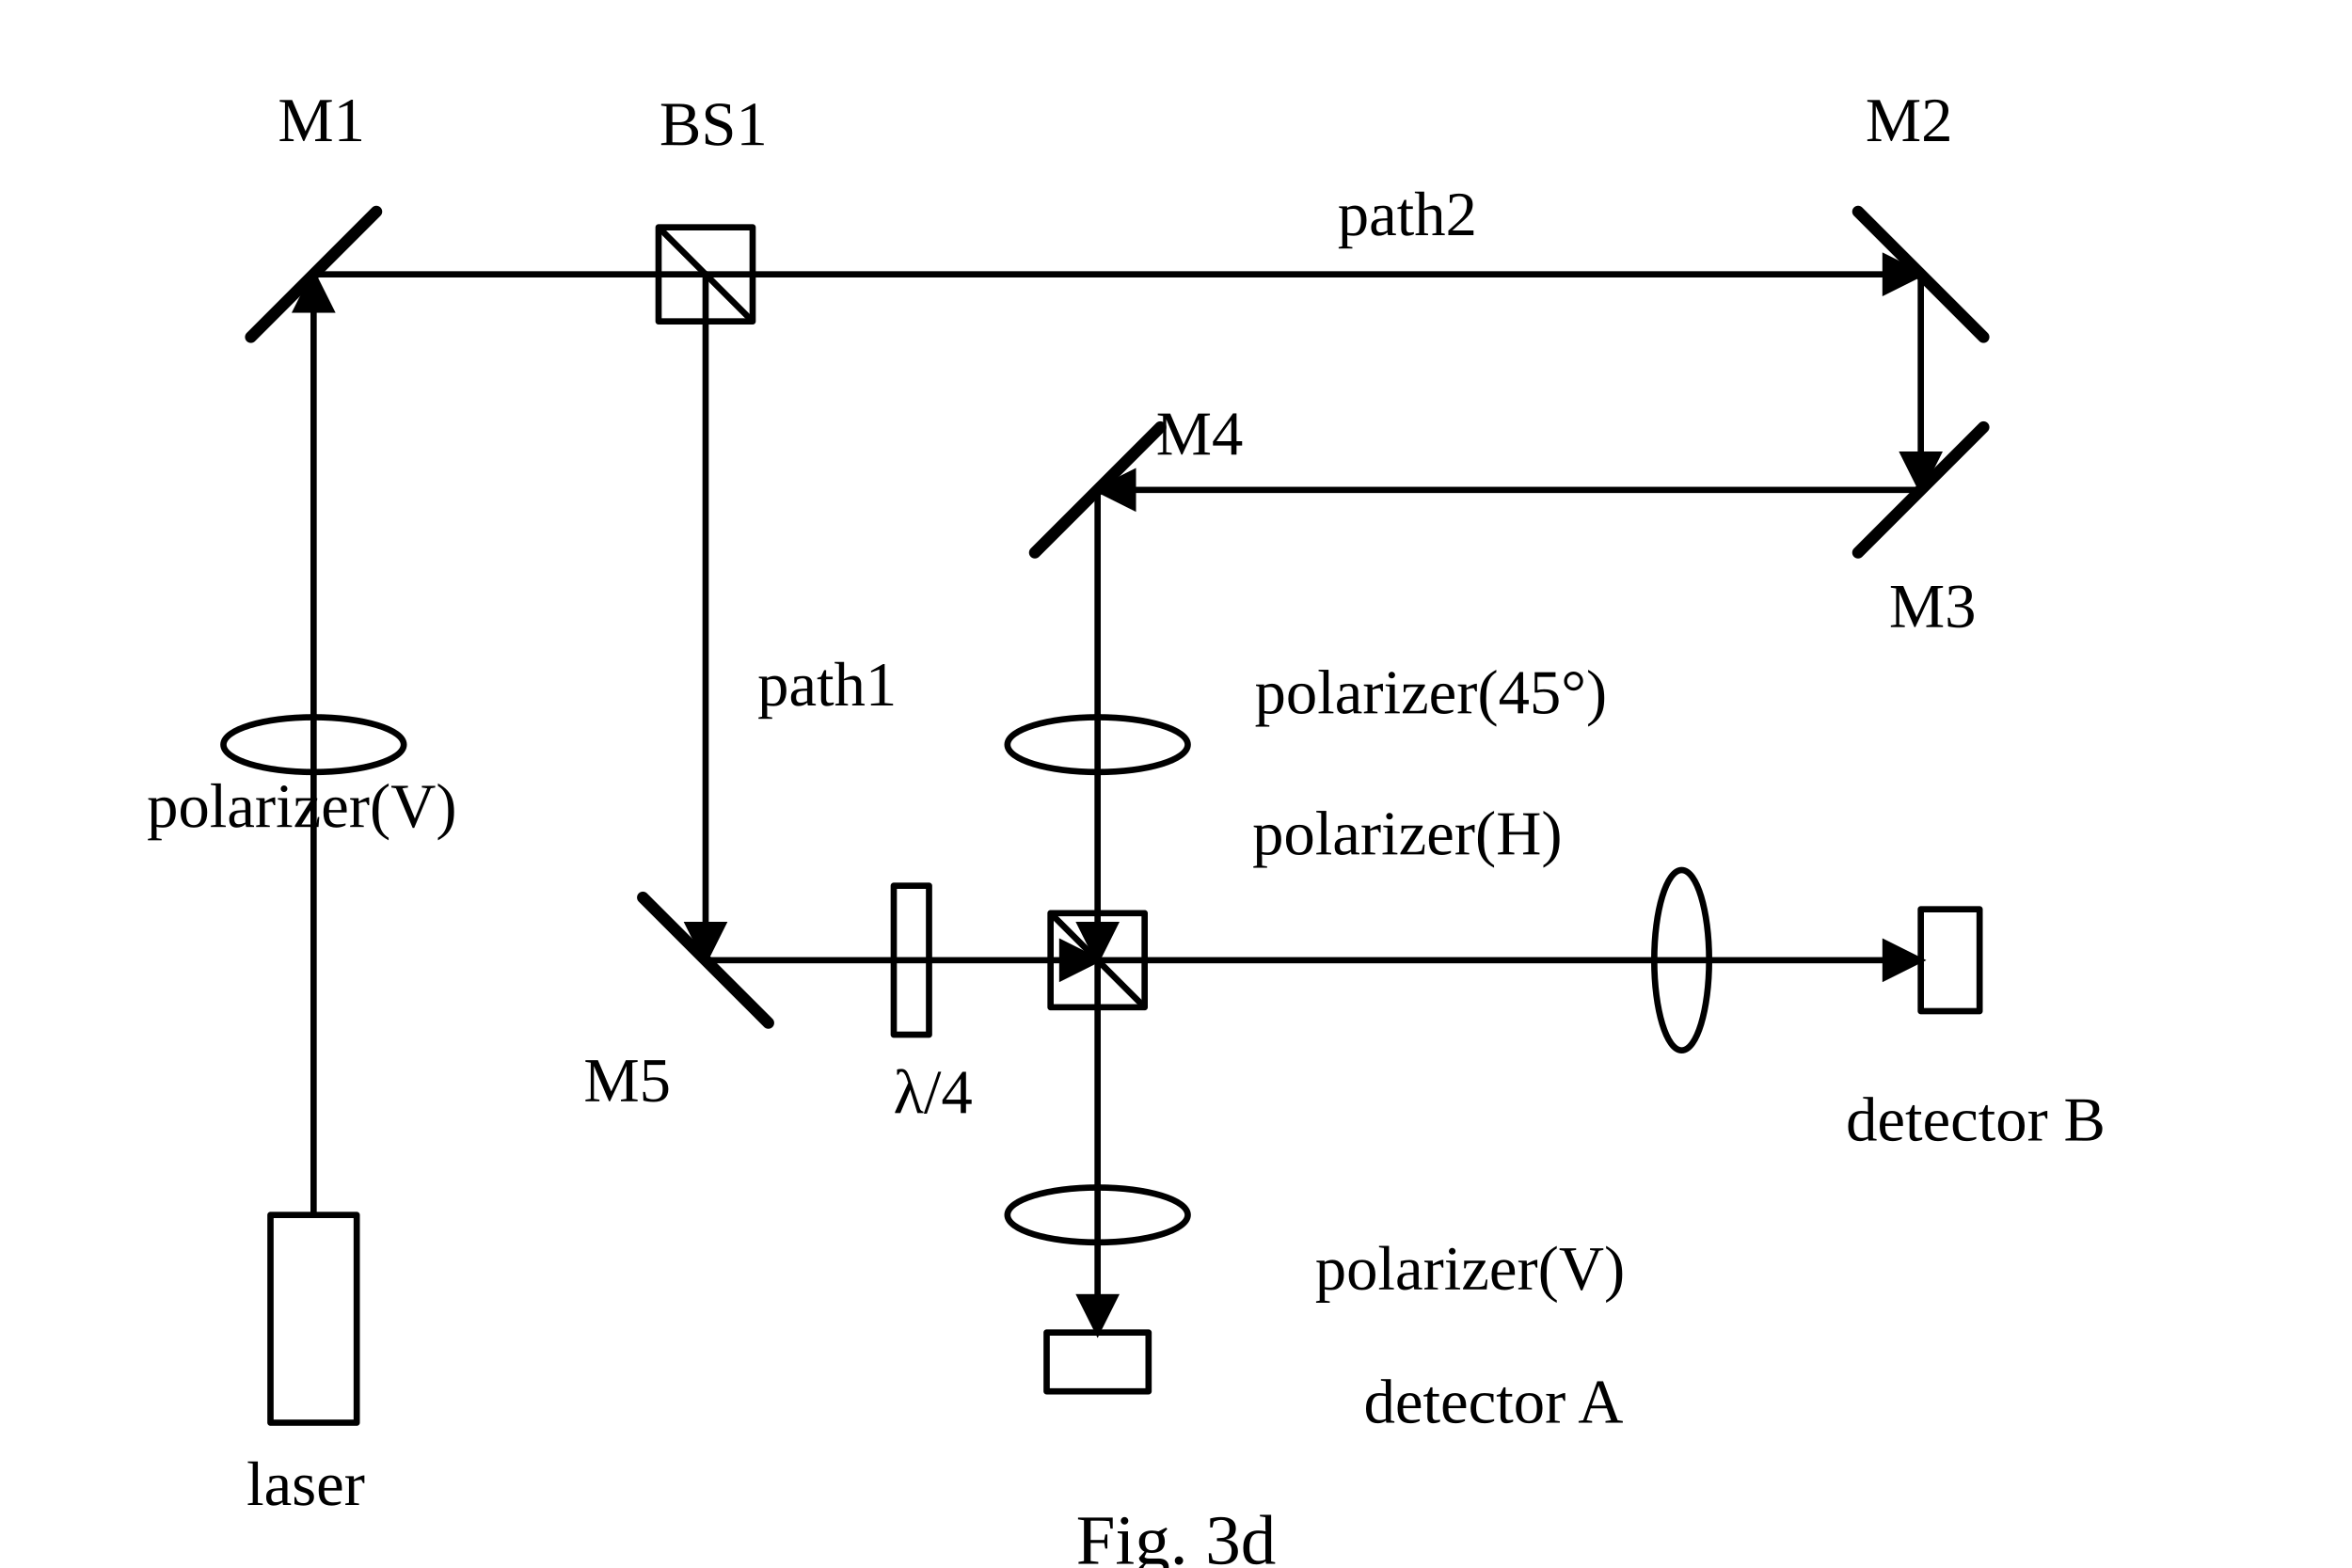
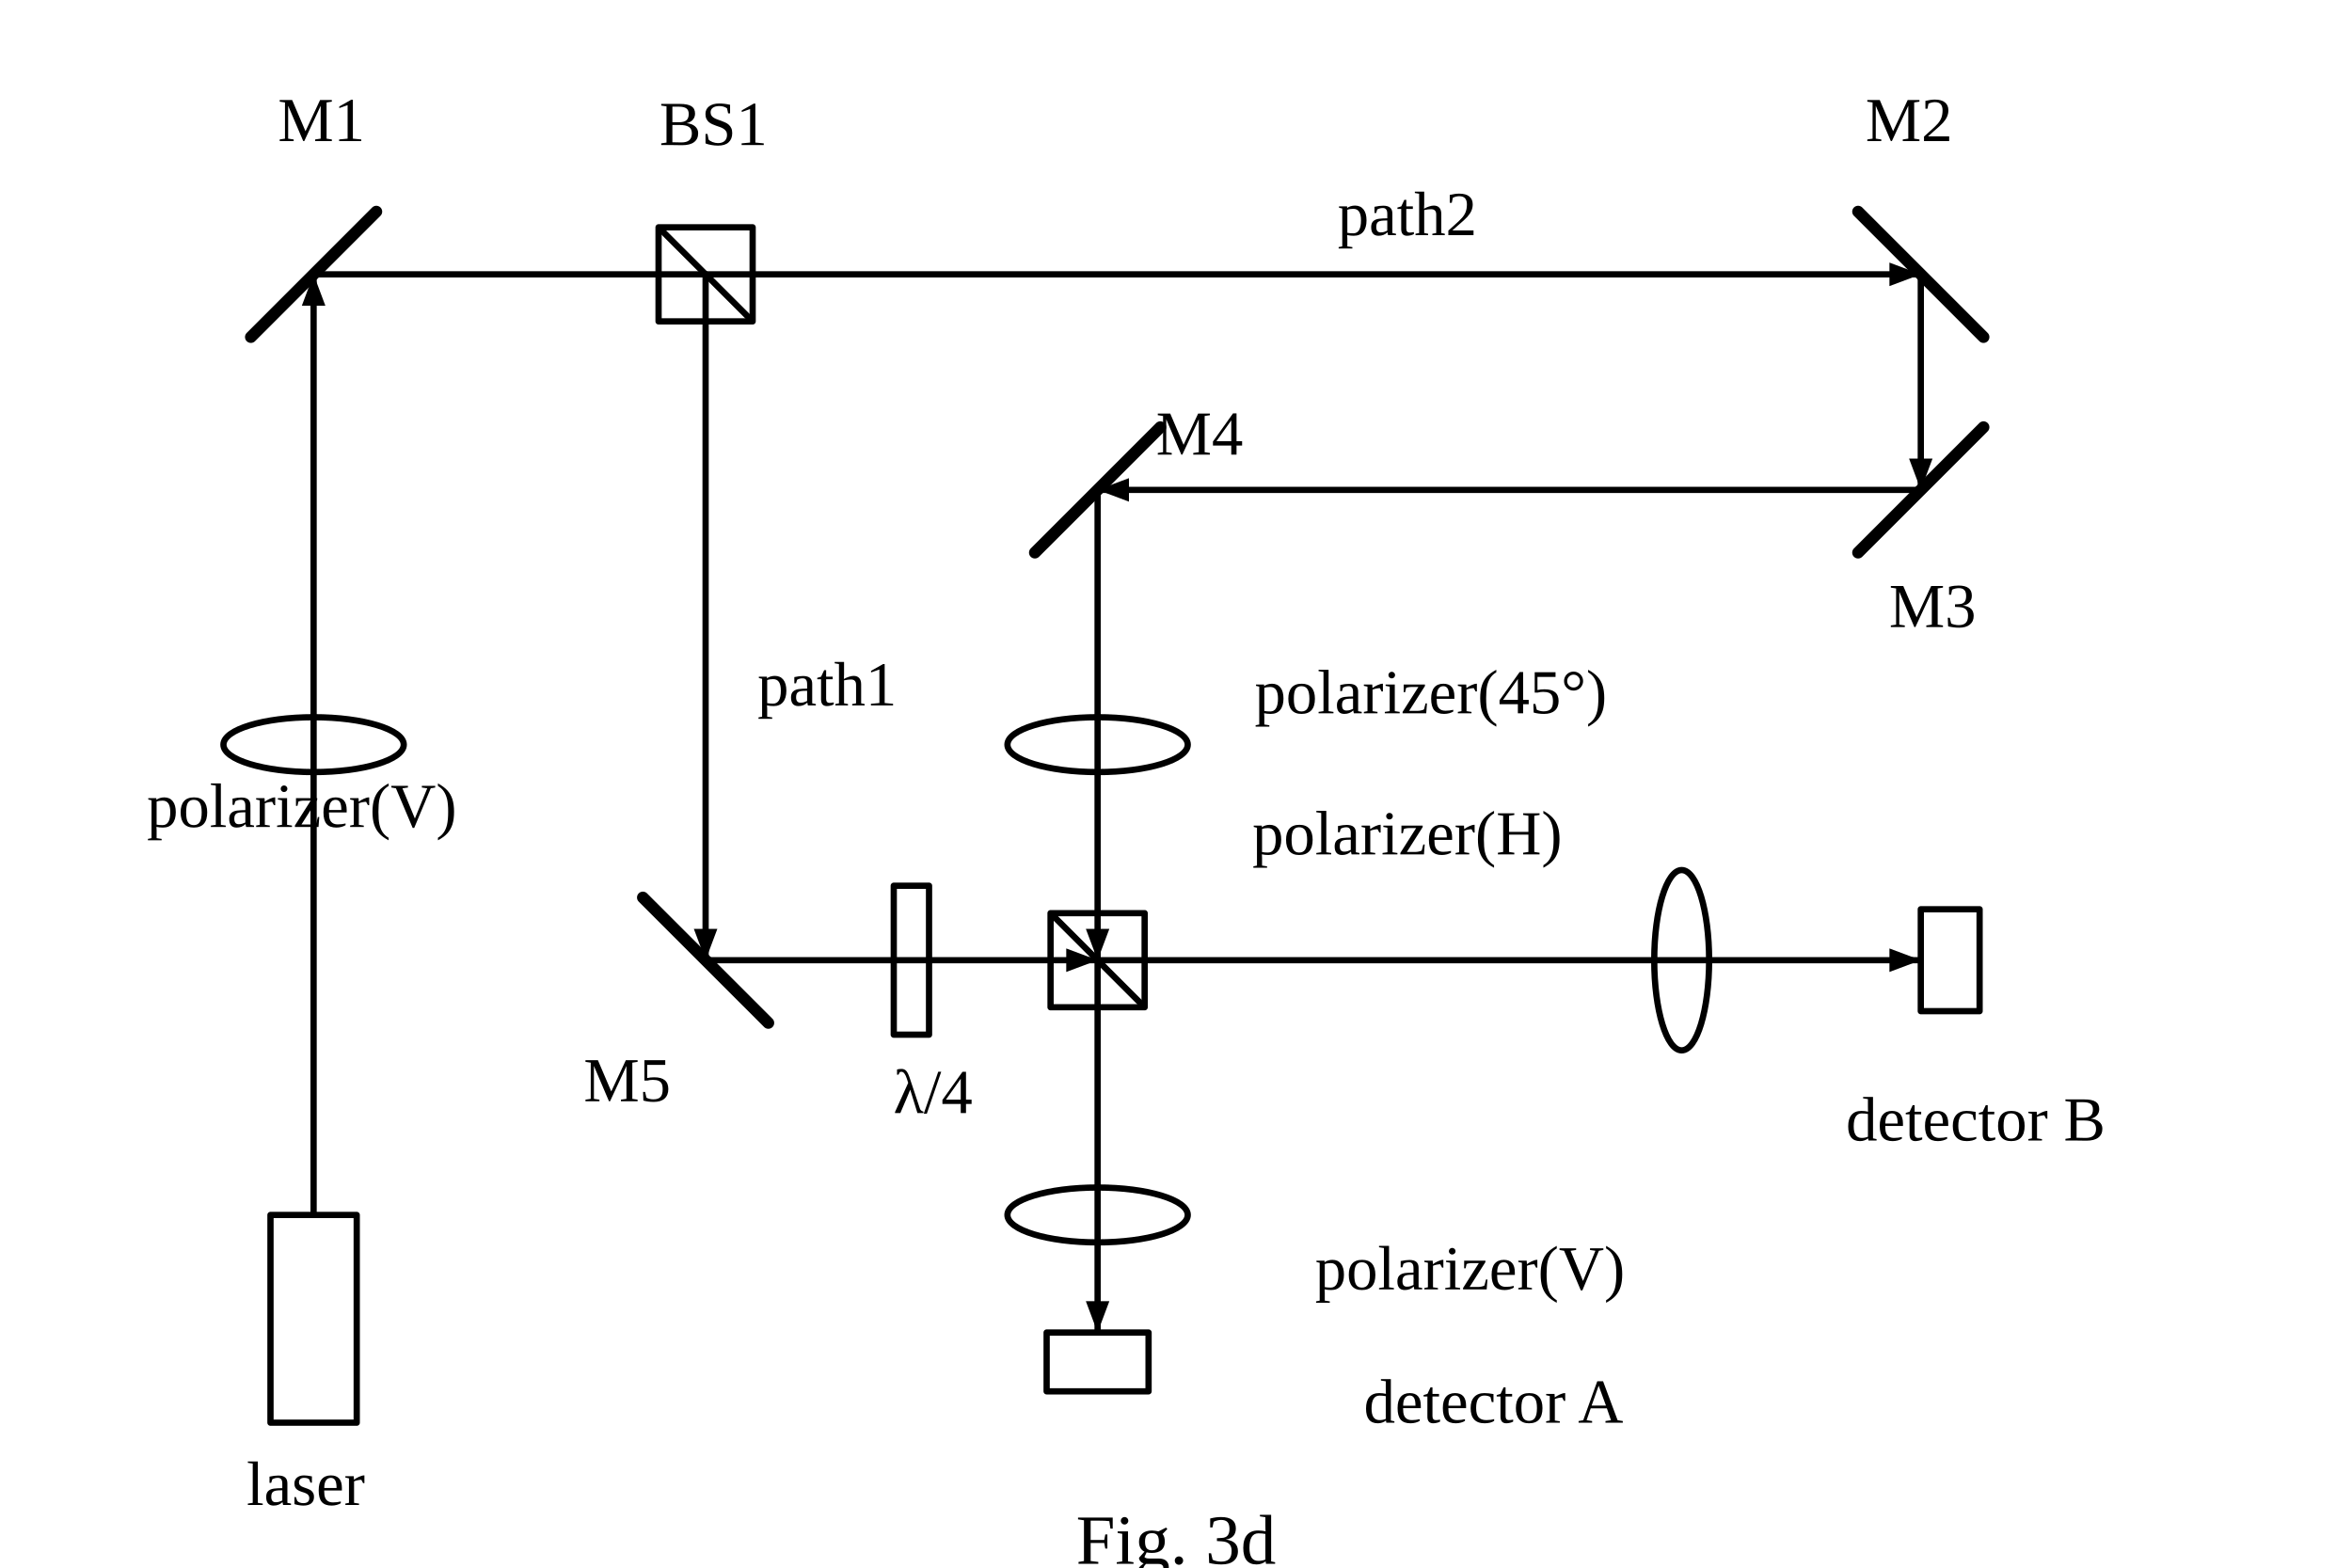
<svg xmlns="http://www.w3.org/2000/svg" width="600" height="400" viewBox="0 0 600 400">
  <defs>
    <marker id="arr" viewBox="0 0 8 8" refX="7" refY="4" markerWidth="7" markerHeight="7" orient="auto-start-reverse">
      <path d="M0 0 L8 4 L0 8 Z" fill="black" />
    </marker>
  </defs>
  <g fill="none" stroke="black" stroke-width="1.6" stroke-linecap="round" stroke-linejoin="round">
-     <path d="M80 310 L80 70" marker-end="url(#arr)" />
-     <path d="M80 70 L490 70" marker-end="url(#arr)" />
-     <path d="M490 70 L490 125" marker-end="url(#arr)" />
-     <path d="M490 125 L280 125" marker-end="url(#arr)" />
-     <path d="M280 125 L280 245" marker-end="url(#arr)" />
-     <path d="M180 70 L180 245" marker-end="url(#arr)" />
-     <path d="M180 245 L280 245" marker-end="url(#arr)" />
-     <path d="M280 245 L280 340" marker-end="url(#arr)" />
-     <path d="M280 245 L490 245" marker-end="url(#arr)" />
+     <path d="M80 310 L80 70" />
+     <path d="M80.000 70.000 L83.000 78.000 L77.000 78.000 Z" fill="black" stroke="none" />
+     <path d="M80 70 L490 70" />
+     <path d="M490.000 70.000 L482.000 73.000 L482.000 67.000 Z" fill="black" stroke="none" />
+     <path d="M490 70 L490 125" />
+     <path d="M490.000 125.000 L487.000 117.000 L493.000 117.000 Z" fill="black" stroke="none" />
+     <path d="M490 125 L280 125" />
+     <path d="M280.000 125.000 L288.000 122.000 L288.000 128.000 Z" fill="black" stroke="none" />
+     <path d="M280 125 L280 245" />
+     <path d="M280.000 245.000 L277.000 237.000 L283.000 237.000 Z" fill="black" stroke="none" />
+     <path d="M180 70 L180 245" />
+     <path d="M180.000 245.000 L177.000 237.000 L183.000 237.000 Z" fill="black" stroke="none" />
+     <path d="M180 245 L280 245" />
+     <path d="M280.000 245.000 L272.000 248.000 L272.000 242.000 Z" fill="black" stroke="none" />
+     <path d="M280 245 L280 340" />
+     <path d="M280.000 340.000 L277.000 332.000 L283.000 332.000 Z" fill="black" stroke="none" />
+     <path d="M280 245 L490 245" />
+     <path d="M490.000 245.000 L482.000 248.000 L482.000 242.000 Z" fill="black" stroke="none" />
    <path d="M64 86 L96 54" stroke-width="3" />
    <path d="M474 54 L506 86" stroke-width="3" />
    <path d="M474 141 L506 109" stroke-width="3" />
    <path d="M264 141 L296 109" stroke-width="3" />
    <path d="M164 229 L196 261" stroke-width="3" />
    <rect x="168" y="58" width="24" height="24" />
    <path d="M169 59 L191 81" />
    <rect x="268" y="233" width="24" height="24" />
    <path d="M269 234 L291 256" />
    <ellipse cx="80" cy="190" rx="23" ry="7" />
    <ellipse cx="280" cy="190" rx="23" ry="7" />
    <ellipse cx="280" cy="310" rx="23" ry="7" />
    <ellipse cx="429" cy="245" rx="7" ry="23" />
    <rect x="228" y="226" width="9" height="38" />
    <rect x="69" y="310" width="22" height="53" />
    <rect x="267" y="340" width="26" height="15" />
    <rect x="490" y="232" width="15" height="26" />
  </g>
  <text x="82" y="36" font-family="Times New Roman,serif" font-size="16" font-style="normal" fill="black" text-anchor="middle">M1</text>
  <g fill="none" stroke="black" stroke-width="1.6" stroke-linecap="round" stroke-linejoin="round" />
  <text x="182" y="37" font-family="Times New Roman,serif" font-size="16" font-style="normal" fill="black" text-anchor="middle">BS1</text>
  <g fill="none" stroke="black" stroke-width="1.6" stroke-linecap="round" stroke-linejoin="round" />
  <text x="487" y="36" font-family="Times New Roman,serif" font-size="16" font-style="normal" fill="black" text-anchor="middle">M2</text>
  <g fill="none" stroke="black" stroke-width="1.6" stroke-linecap="round" stroke-linejoin="round" />
  <text x="493" y="160" font-family="Times New Roman,serif" font-size="16" font-style="normal" fill="black" text-anchor="middle">M3</text>
  <g fill="none" stroke="black" stroke-width="1.6" stroke-linecap="round" stroke-linejoin="round" />
  <text x="306" y="116" font-family="Times New Roman,serif" font-size="16" font-style="normal" fill="black" text-anchor="middle">M4</text>
  <g fill="none" stroke="black" stroke-width="1.6" stroke-linecap="round" stroke-linejoin="round" />
  <text x="160" y="281" font-family="Times New Roman,serif" font-size="16" font-style="normal" fill="black" text-anchor="middle">M5</text>
  <g fill="none" stroke="black" stroke-width="1.6" stroke-linecap="round" stroke-linejoin="round" />
  <text x="77" y="211" font-family="Times New Roman,serif" font-size="16" font-style="normal" fill="black" text-anchor="middle">polarizer(V)</text>
  <g fill="none" stroke="black" stroke-width="1.6" stroke-linecap="round" stroke-linejoin="round" />
  <text x="365" y="182" font-family="Times New Roman,serif" font-size="16" font-style="normal" fill="black" text-anchor="middle">polarizer(45°)</text>
  <g fill="none" stroke="black" stroke-width="1.6" stroke-linecap="round" stroke-linejoin="round" />
  <text x="359" y="218" font-family="Times New Roman,serif" font-size="16" font-style="normal" fill="black" text-anchor="middle">polarizer(H)</text>
  <g fill="none" stroke="black" stroke-width="1.6" stroke-linecap="round" stroke-linejoin="round" />
  <text x="375" y="329" font-family="Times New Roman,serif" font-size="16" font-style="normal" fill="black" text-anchor="middle">polarizer(V)</text>
  <g fill="none" stroke="black" stroke-width="1.6" stroke-linecap="round" stroke-linejoin="round" />
  <text x="238" y="284" font-family="Times New Roman,serif" font-size="16" font-style="normal" fill="black" text-anchor="middle">λ/4</text>
  <g fill="none" stroke="black" stroke-width="1.6" stroke-linecap="round" stroke-linejoin="round" />
  <text x="78" y="384" font-family="Times New Roman,serif" font-size="16" font-style="normal" fill="black" text-anchor="middle">laser</text>
  <g fill="none" stroke="black" stroke-width="1.6" stroke-linecap="round" stroke-linejoin="round" />
  <text x="381" y="363" font-family="Times New Roman,serif" font-size="16" font-style="normal" fill="black" text-anchor="middle">detector A</text>
  <g fill="none" stroke="black" stroke-width="1.6" stroke-linecap="round" stroke-linejoin="round" />
  <text x="504" y="291" font-family="Times New Roman,serif" font-size="16" font-style="normal" fill="black" text-anchor="middle">detector B</text>
  <g fill="none" stroke="black" stroke-width="1.6" stroke-linecap="round" stroke-linejoin="round" />
  <text x="211" y="180" font-family="Times New Roman,serif" font-size="16" font-style="normal" fill="black" text-anchor="middle">path1</text>
  <g fill="none" stroke="black" stroke-width="1.6" stroke-linecap="round" stroke-linejoin="round" />
  <text x="359" y="60" font-family="Times New Roman,serif" font-size="16" font-style="normal" fill="black" text-anchor="middle">path2</text>
  <g fill="none" stroke="black" stroke-width="1.6" stroke-linecap="round" stroke-linejoin="round" />
  <text x="300" y="399" font-family="Times New Roman,serif" font-size="18" font-style="normal" fill="black" text-anchor="middle">Fig. 3d</text>
  <g fill="none" stroke="black" stroke-width="1.6" stroke-linecap="round" stroke-linejoin="round" />
</svg>
